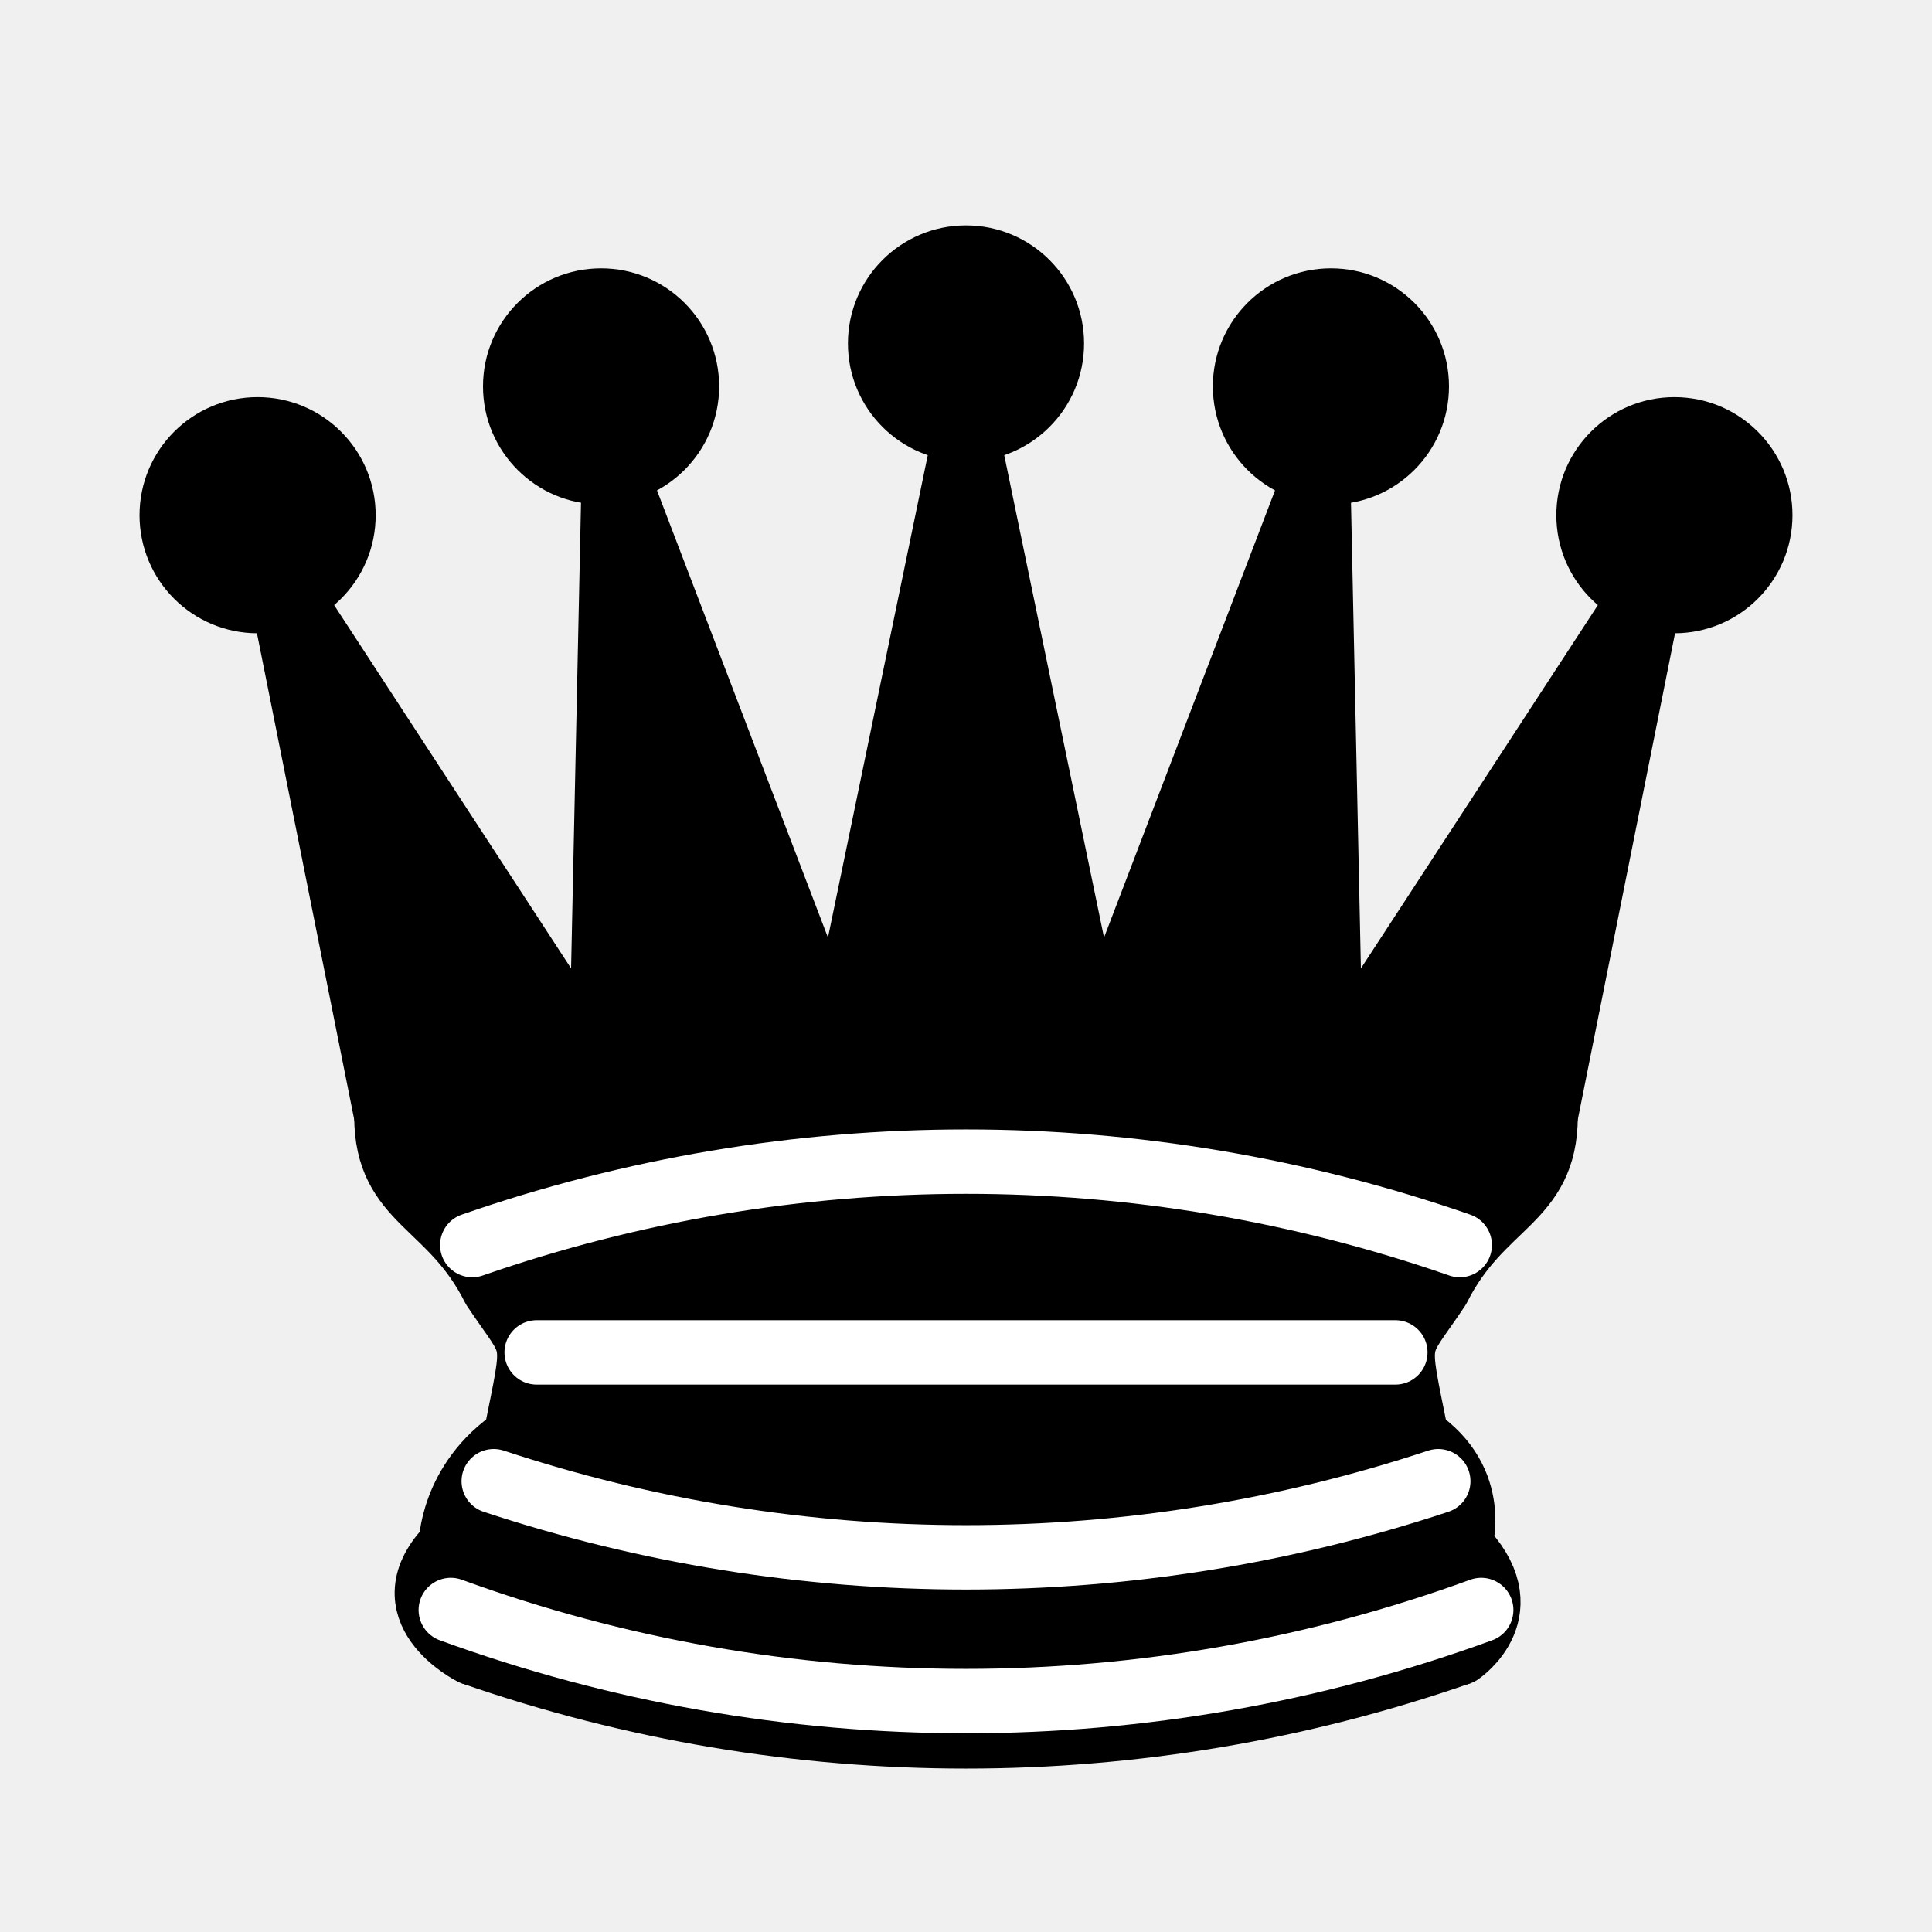
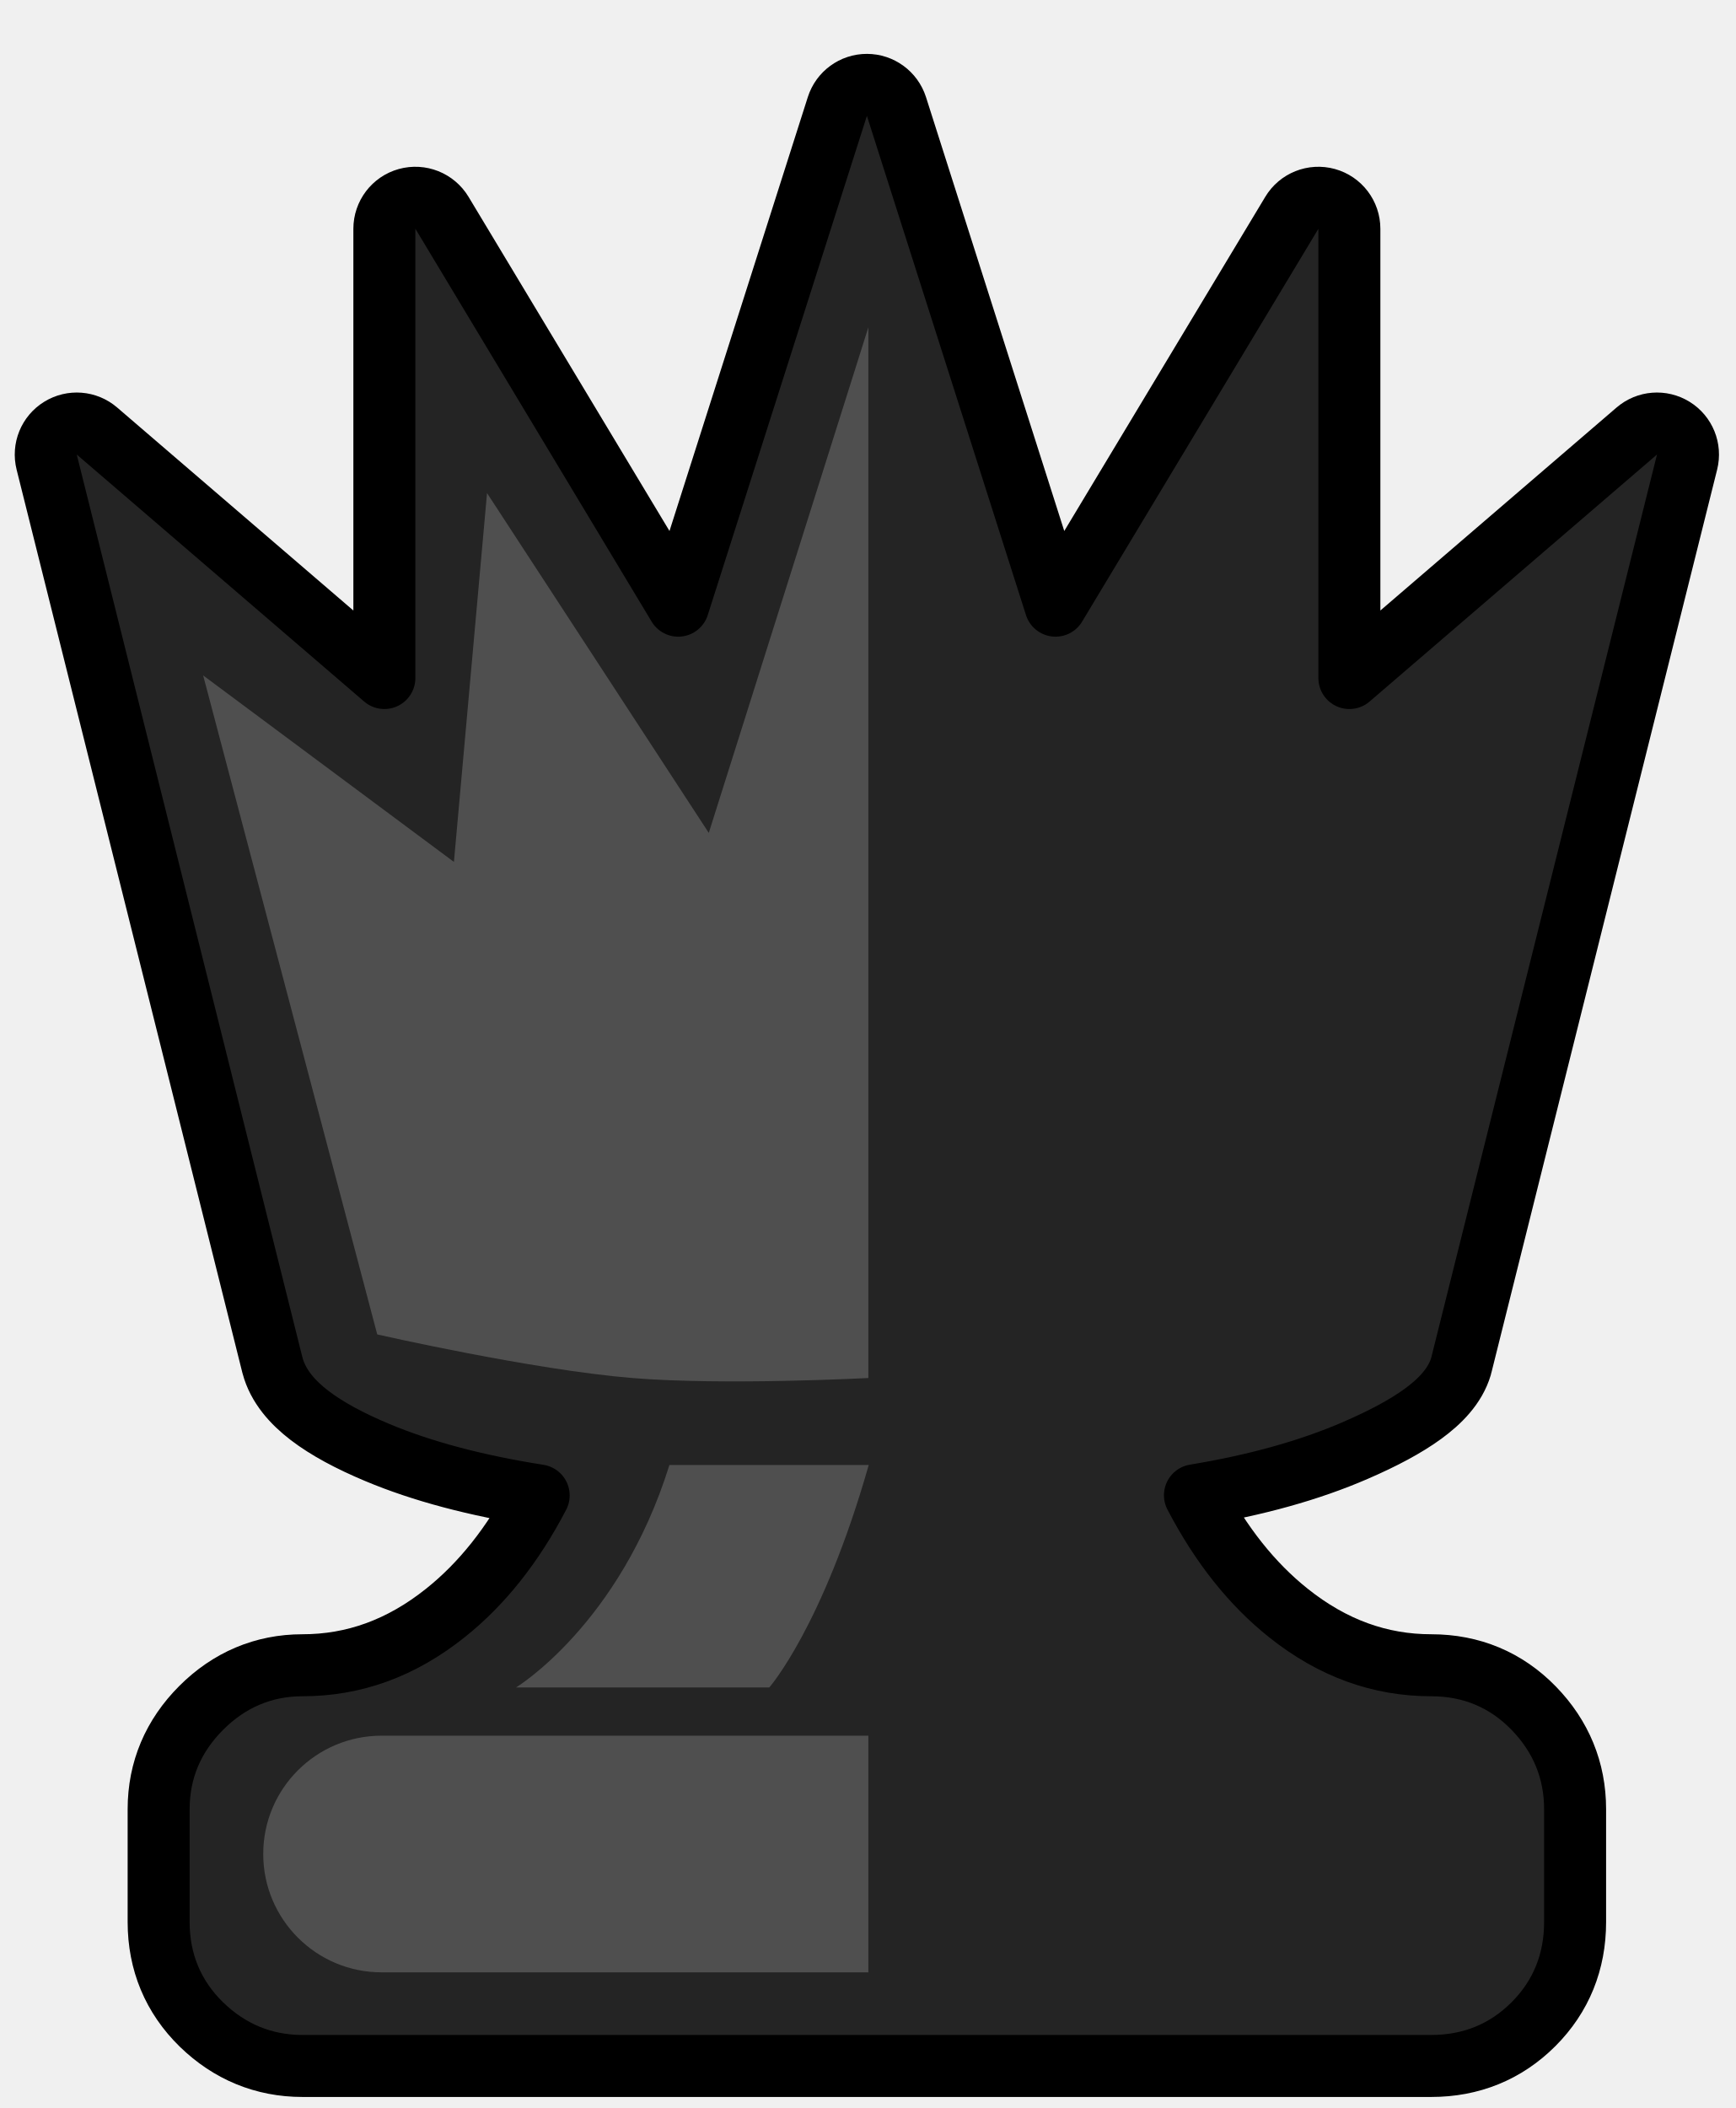
- <svg xmlns="http://www.w3.org/2000/svg" version="1.1" width="45" height="45">
-   <g style="opacity:1; fill:000000; fill-opacity:1; fill-rule:evenodd; stroke:#000000; stroke-width:1.5; stroke-linecap:round;stroke-linejoin:round;stroke-miterlimit:4; stroke-dasharray:none; stroke-opacity:1;">
-     <g style="fill:#000000; stroke:none;">
-       <circle cx="6" cy="12" r="2.75" />
-       <circle cx="14" cy="9" r="2.75" />
-       <circle cx="22.5" cy="8" r="2.75" />
-       <circle cx="31" cy="9" r="2.75" />
-       <circle cx="39" cy="12" r="2.75" />
-     </g>
-     <path d="M 9,26 C 17.5,24.5 30,24.5 36,26 L 38.5,13.5 L 31,25 L 30.7,10.9 L 25.5,24.5 L 22.5,10 L 19.5,24.5 L 14.3,10.9 L 14,25 L 6.5,13.5 L 9,26 z" style="stroke-linecap:butt; stroke:#000000;" />
-     <path d="M 9,26 C 9,28 10.5,28 11.5,30 C 12.5,31.5 12.5,31 12,33.5 C 10.5,34.5 10.5,36 10.5,36 C 9,37.5 11,38.5 11,38.5 C 17.5,39.5 27.5,39.5 34,38.5 C 34,38.5 35.5,37.5 34,36 C 34,36 34.5,34.5 33,33.5 C 32.5,31 32.5,31.5 33.5,30 C 34.5,28 36,28 36,26 C 27.5,24.5 17.5,24.5 9,26 z" style="stroke-linecap:butt;" />
-     <path d="M 11,38.5 A 35,35 1 0 0 34,38.5" style="fill:none; stroke:#000000; stroke-linecap:butt;" />
-     <path d="M 11,29 A 35,35 1 0 1 34,29" style="fill:none; stroke:#ffffff;" />
-     <path d="M 12.5,31.5 L 32.5,31.5" style="fill:none; stroke:#ffffff;" />
-     <path d="M 11.5,34.5 A 35,35 1 0 0 33.5,34.5" style="fill:none; stroke:#ffffff;" />
-     <path d="M 10.5,37.5 A 35,35 1 0 0 34.5,37.5" style="fill:none; stroke:#ffffff;" />
-   </g>
+ <svg xmlns="http://www.w3.org/2000/svg" width="28" height="34" viewBox="0 0 28 34" fill="none">
+   <path d="M27.213 7.453C27.266 7.241 27.176 7.02 26.991 6.906C26.805 6.791 26.567 6.81 26.402 6.952L21.766 10.936V3.69C21.766 3.465 21.616 3.268 21.4 3.208C21.183 3.148 20.953 3.24 20.838 3.432L17.026 9.769L14.46 1.717C14.393 1.51 14.201 1.369 13.983 1.369C13.765 1.369 13.573 1.51 13.507 1.717L10.94 9.769L7.129 3.432C7.013 3.24 6.783 3.148 6.566 3.208C6.35 3.268 6.2 3.465 6.2 3.69V10.936L1.564 6.952C1.399 6.81 1.161 6.791 0.975 6.906C0.79 7.02 0.7 7.241 0.753 7.453L4.394 22.018L4.394 22.018L4.396 22.024C4.484 22.358 4.722 22.622 4.995 22.831C5.275 23.045 5.642 23.241 6.08 23.425C6.81 23.732 7.683 23.962 8.689 24.12C8.27 24.925 7.766 25.552 7.185 26.015C6.47 26.586 5.706 26.859 4.879 26.859C4.249 26.859 3.696 27.096 3.246 27.546C2.795 27.997 2.559 28.549 2.559 29.18V31.001C2.559 31.645 2.792 32.207 3.25 32.654C3.702 33.093 4.253 33.322 4.879 33.322H23.087C23.727 33.322 24.287 33.097 24.735 32.649C25.183 32.201 25.407 31.641 25.407 31.001V29.18C25.407 28.554 25.179 28.003 24.739 27.551C24.293 27.092 23.731 26.859 23.087 26.859C22.261 26.859 21.496 26.586 20.781 26.015C20.199 25.551 19.695 24.923 19.275 24.117C20.256 23.955 21.121 23.716 21.863 23.394C22.307 23.202 22.676 23.006 22.955 22.802C23.221 22.608 23.472 22.359 23.567 22.038C23.568 22.032 23.57 22.025 23.572 22.018L27.213 7.453Z" fill="#242424" stroke="black" stroke-linecap="round" stroke-linejoin="round" />
+   <path d="M4.246 29.903C4.246 28.849 5.101 27.995 6.155 27.995H14.007V31.812H6.155C5.101 31.812 4.246 30.957 4.246 29.903Z" fill="#4F4F4F" />
+   <path d="M10.798 23.629C9.996 26.203 8.324 27.217 8.324 27.217L12.409 27.217C12.409 27.217 13.271 26.236 14.013 23.629L10.798 23.629Z" fill="#4F4F4F" />
+   <path d="M14.007 22.226V5.279L11.433 13.434L7.856 7.953L7.322 13.902L3.277 10.894L6.085 21.523C6.085 21.523 8.586 22.093 10.196 22.226C11.692 22.349 14.007 22.226 14.007 22.226Z" fill="#4F4F4F" />
</svg>
